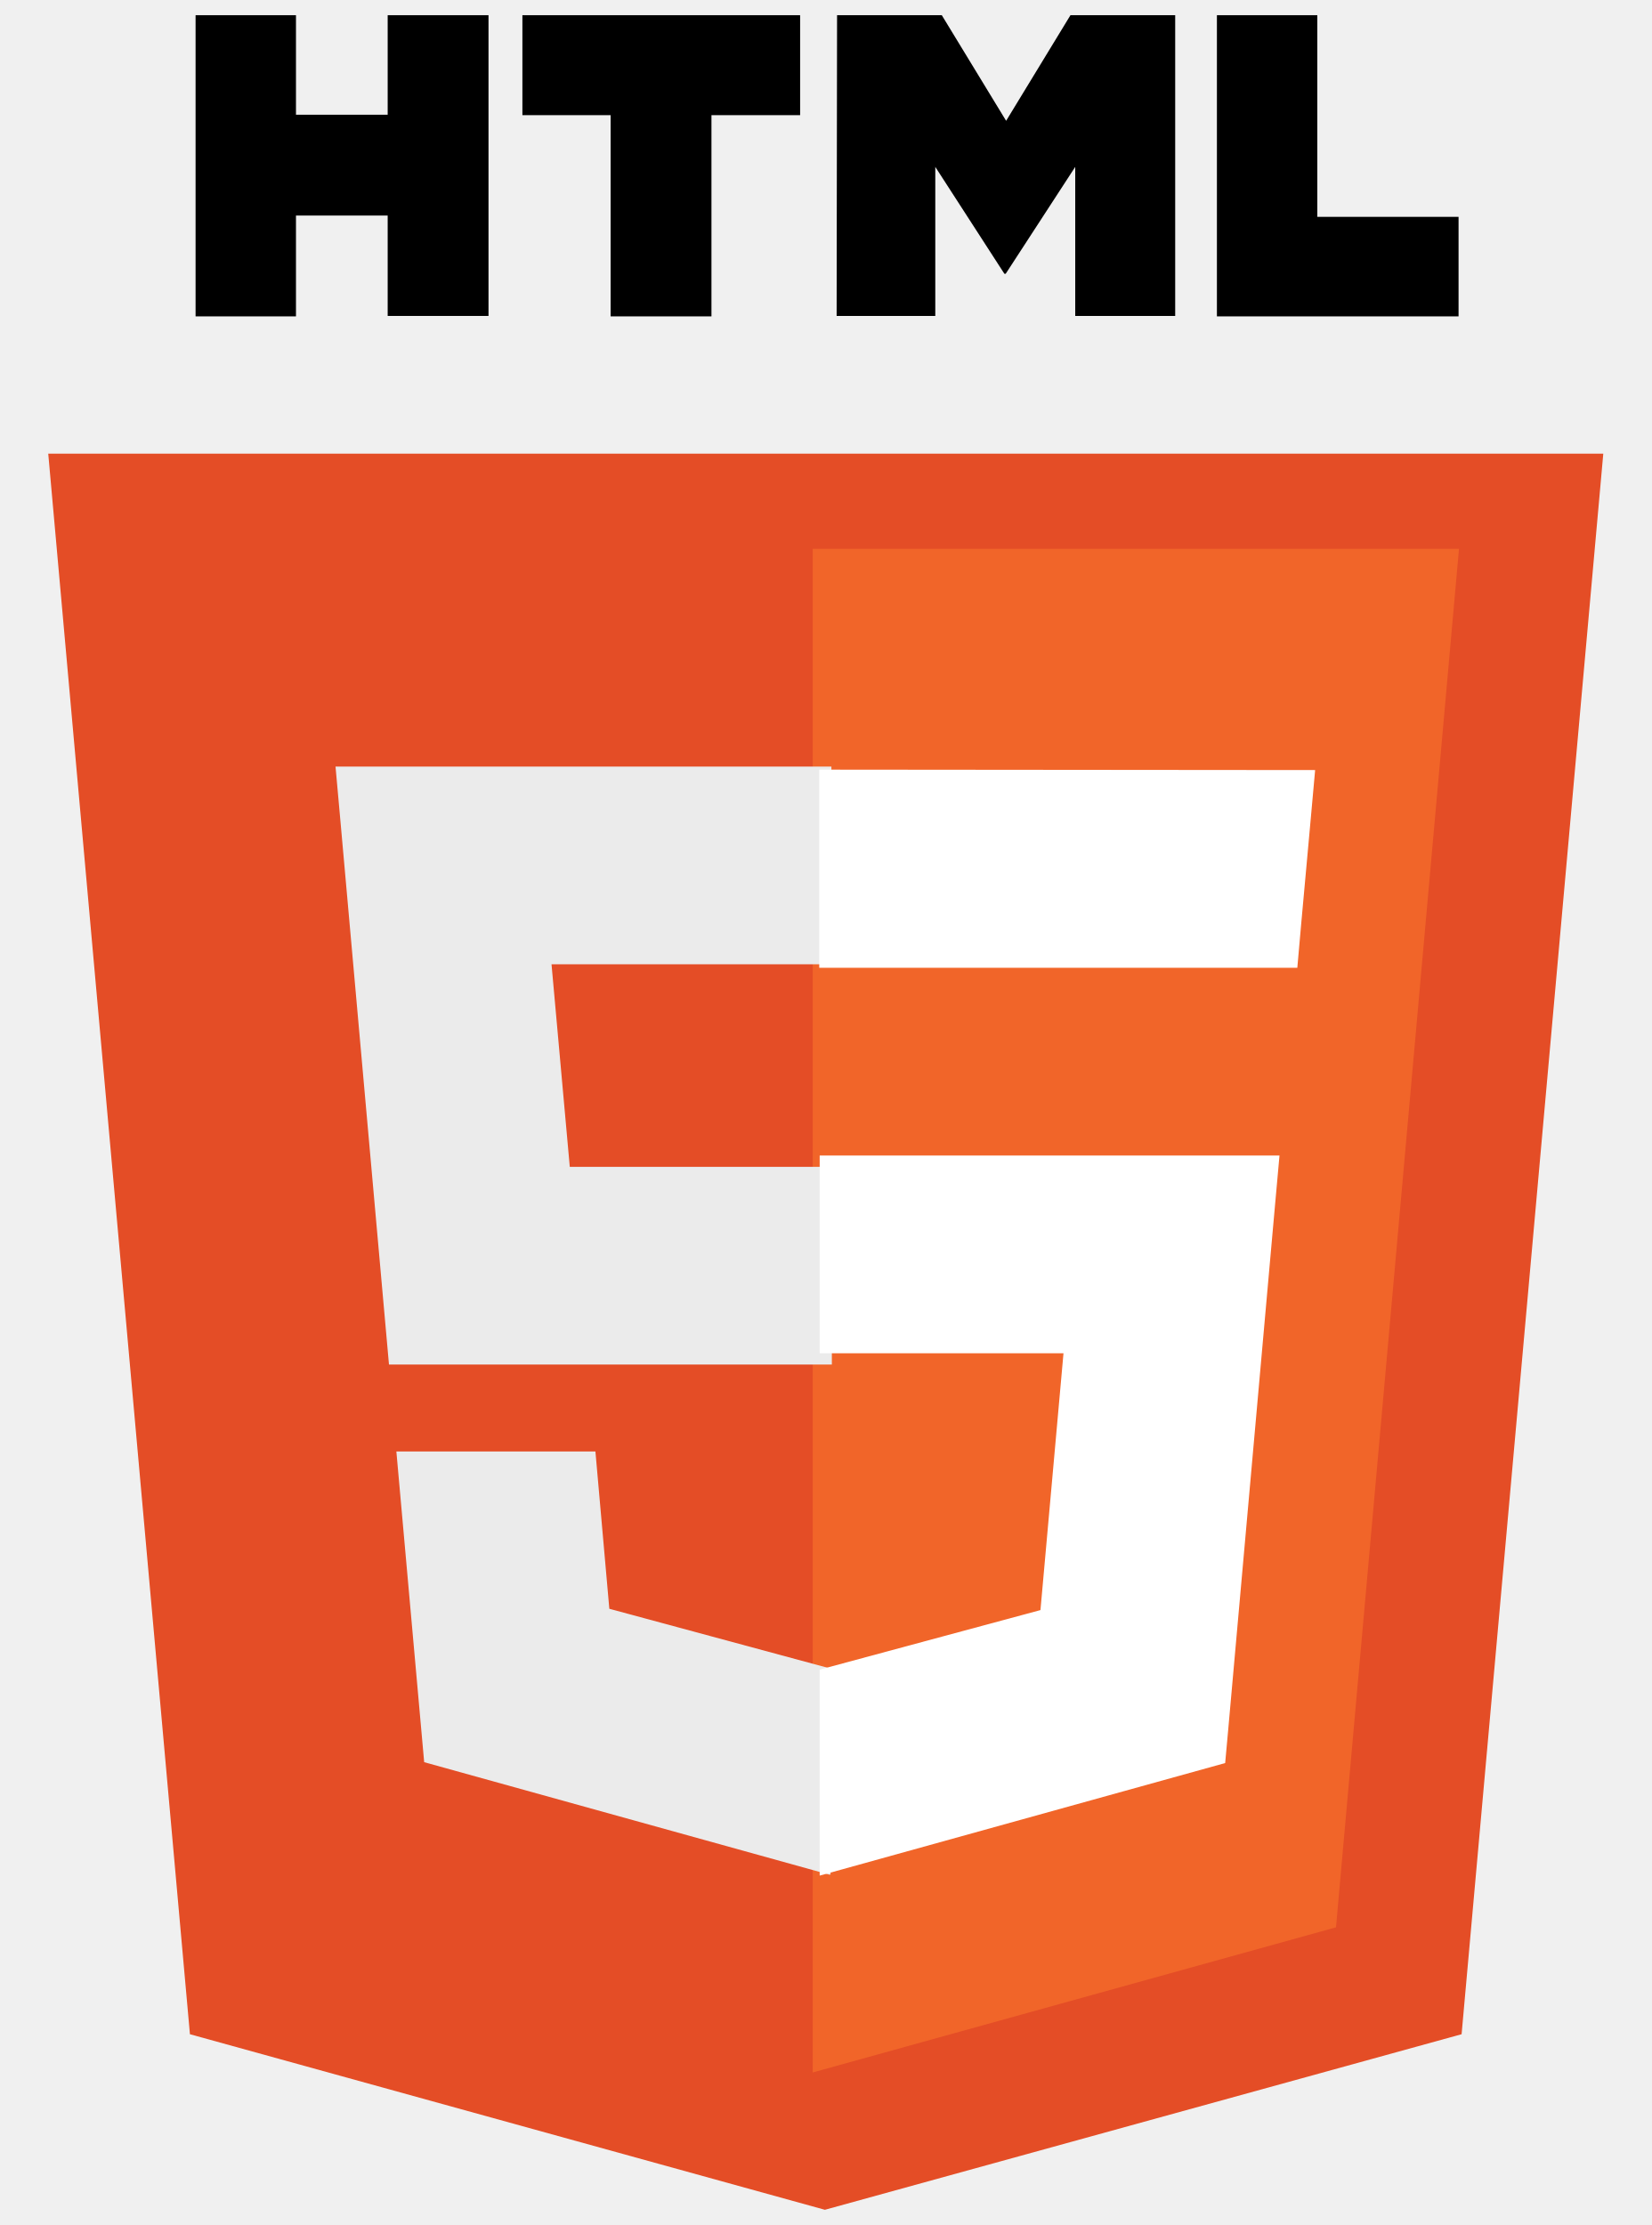
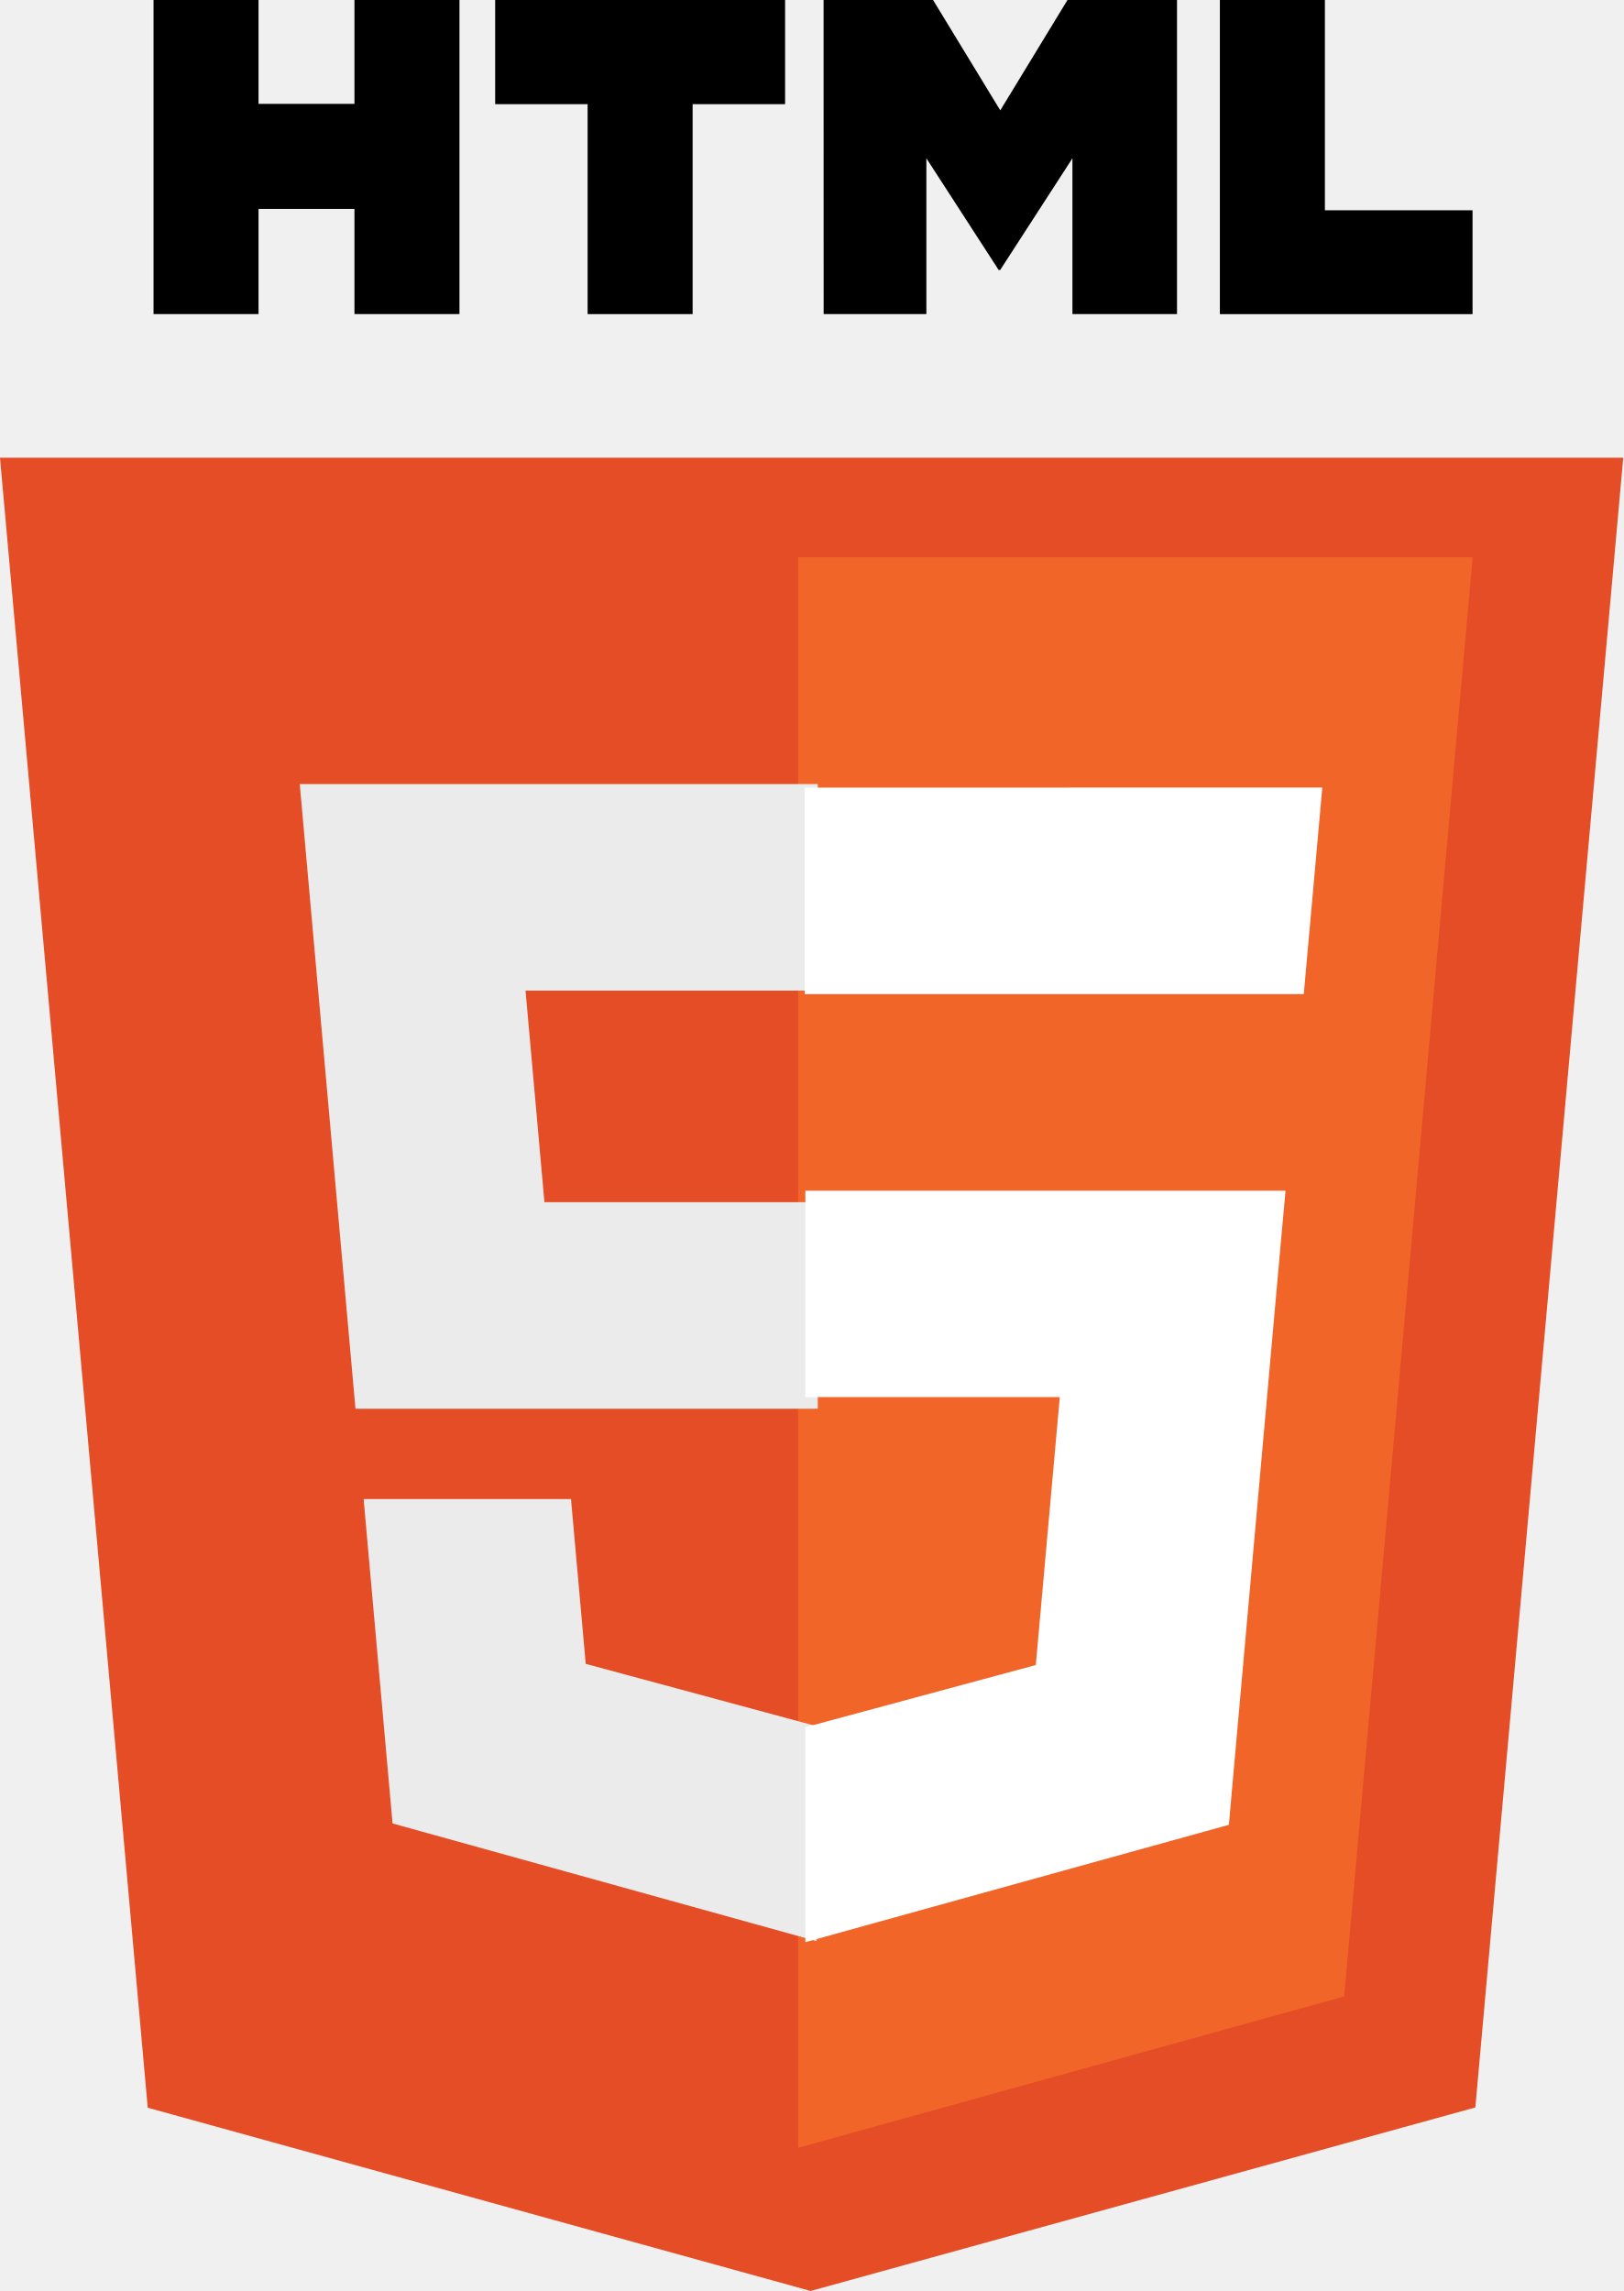
- <svg xmlns="http://www.w3.org/2000/svg" version="1.1" id="레이어_1" x="0px" y="0px" viewBox="0 0 380 512" style="enable-background:new 0 0 380 512;" xml:space="preserve">
-   <style type="text/css">
- 	.st0{fill:#E44D26;}
- 	.st1{fill:#F16529;}
- 	.st2{fill:#EBEBEB;}
- 	.st3{fill:#FFFFFF;}
- </style>
-   <path id="패스_314" class="st0" d="M43.7,468.1L11.1,104.4h357.8l-32.6,363.7l-146.5,40.4L43.7,468.1z" />
-   <path id="패스_315" class="st1" d="M187,476.9l120.4-33.4l28.3-317.2H187V476.9z" />
-   <path id="패스_316" class="st2" d="M191.3,268.5h-60.2l-4.2-46.6h64.4v-45.5H77.2l1.1,12.2L89.5,314h101.9V268.5z" />
-   <path id="패스_317" class="st2" d="M191.1,383.9l-0.2,0l-50.7-13.7L137,334H91.2l6.4,71.5l93.3,25.9l0.2-0.1V383.9z" />
-   <path id="패스_318" d="M45,3.5h23.1v22.9h21.1V3.5h23.2v69.2H89.2V49.6H68.1v23.2H45V3.5z" />
-   <path id="패스_319" d="M140.6,26.5h-20.4v-23h63.9v23h-20.4v46.3h-23.2V26.5z" />
-   <path id="패스_320" d="M192.6,3.5h24.1l14.8,24.3l14.8-24.3h24.1v69.2h-23V38.4l-16,24.6h-0.3l-15.9-24.6v34.3h-22.7L192.6,3.5z" />
-   <path id="패스_321" d="M280,3.5h23.1v46.4h32.5v22.9H280V3.5z" />
-   <path id="패스_322" class="st3" d="M188.6,265.9v45.5h56.1l-5.3,59.1l-50.8,13.7v47.4l93.3-25.9l0.7-7.7l10.7-119.9l1.1-12.2  L188.6,265.9L188.6,265.9z" />
-   <path id="패스_323" class="st3" d="M188.5,177.1v45.6h110l0.9-10.2l2.1-23.1l1.1-12.2L188.5,177.1z" />
+ <svg xmlns="http://www.w3.org/2000/svg" width="53.135" height="75" viewBox="0 0 53.135 75">
+   <g id="그룹_123" data-name="그룹 123" transform="translate(-441.783 -109)">
+     <path id="패스_314" data-name="패스 314" d="M446.619,283.288l-4.836-54.016h53.135l-4.841,54.007-21.759,6.008Z" transform="translate(0 -105.288)" fill="#e44d26" />
+     <path id="패스_315" data-name="패스 315" d="M658.573,317.528l17.875-4.956,4.206-47.113H658.573Z" transform="translate(-190.665 -138.216)" fill="#f16529" />
+     <path id="패스_316" data-name="패스 316" d="M539.423,333.428h-8.949l-.618-6.925h9.567V319.74H522.465l.162,1.814,1.662,18.636h15.134Z" transform="translate(-70.87 -185.072)" fill="#ebebeb" />
+     <path id="패스_317" data-name="패스 317" d="M554.362,518.443l-.03.008-7.532-2.034-.482-5.394H539.53l.947,10.619,13.853,3.846.031-.009Z" transform="translate(-85.844 -352.948)" fill="#ebebeb" />
+     <path id="패스_318" data-name="패스 318" d="M482.123,109h3.437v3.4H488.7V109h3.437v10.282H488.7v-3.443H485.56v3.443h-3.437V109Z" transform="translate(-35.314)" />
+     <path id="패스_319" data-name="패스 319" d="M577.542,112.41h-3.025V109h9.49v3.41H580.98v6.873h-3.437V112.41Z" transform="translate(-116.525)" />
+     <path id="패스_320" data-name="패스 320" d="M662.769,109h3.584l2.2,3.613,2.2-3.613h3.585v10.282h-3.423v-5.1l-2.365,3.656H668.5l-2.366-3.656v5.1h-3.363Z" transform="translate(-194.027)" />
+     <path id="패스_321" data-name="패스 321" d="M769.4,109h3.438v6.884h4.833v3.4H769.4Z" transform="translate(-287.686)" />
+     <path id="패스_322" data-name="패스 322" d="M658.385,429.6v6.763h8.328l-.785,8.771-7.543,2.036v7.036l13.864-3.842.1-1.143,1.589-17.8.165-1.816h-15.72Z" transform="translate(-190.239 -281.626)" fill="#fff" />
+     <path id="패스_323" data-name="패스 323" d="M658.385,319.74V326.5H674.72l.136-1.52.308-3.428.162-1.814Z" transform="translate(-190.259 -184.956)" fill="#fff" />
+   </g>
</svg>
